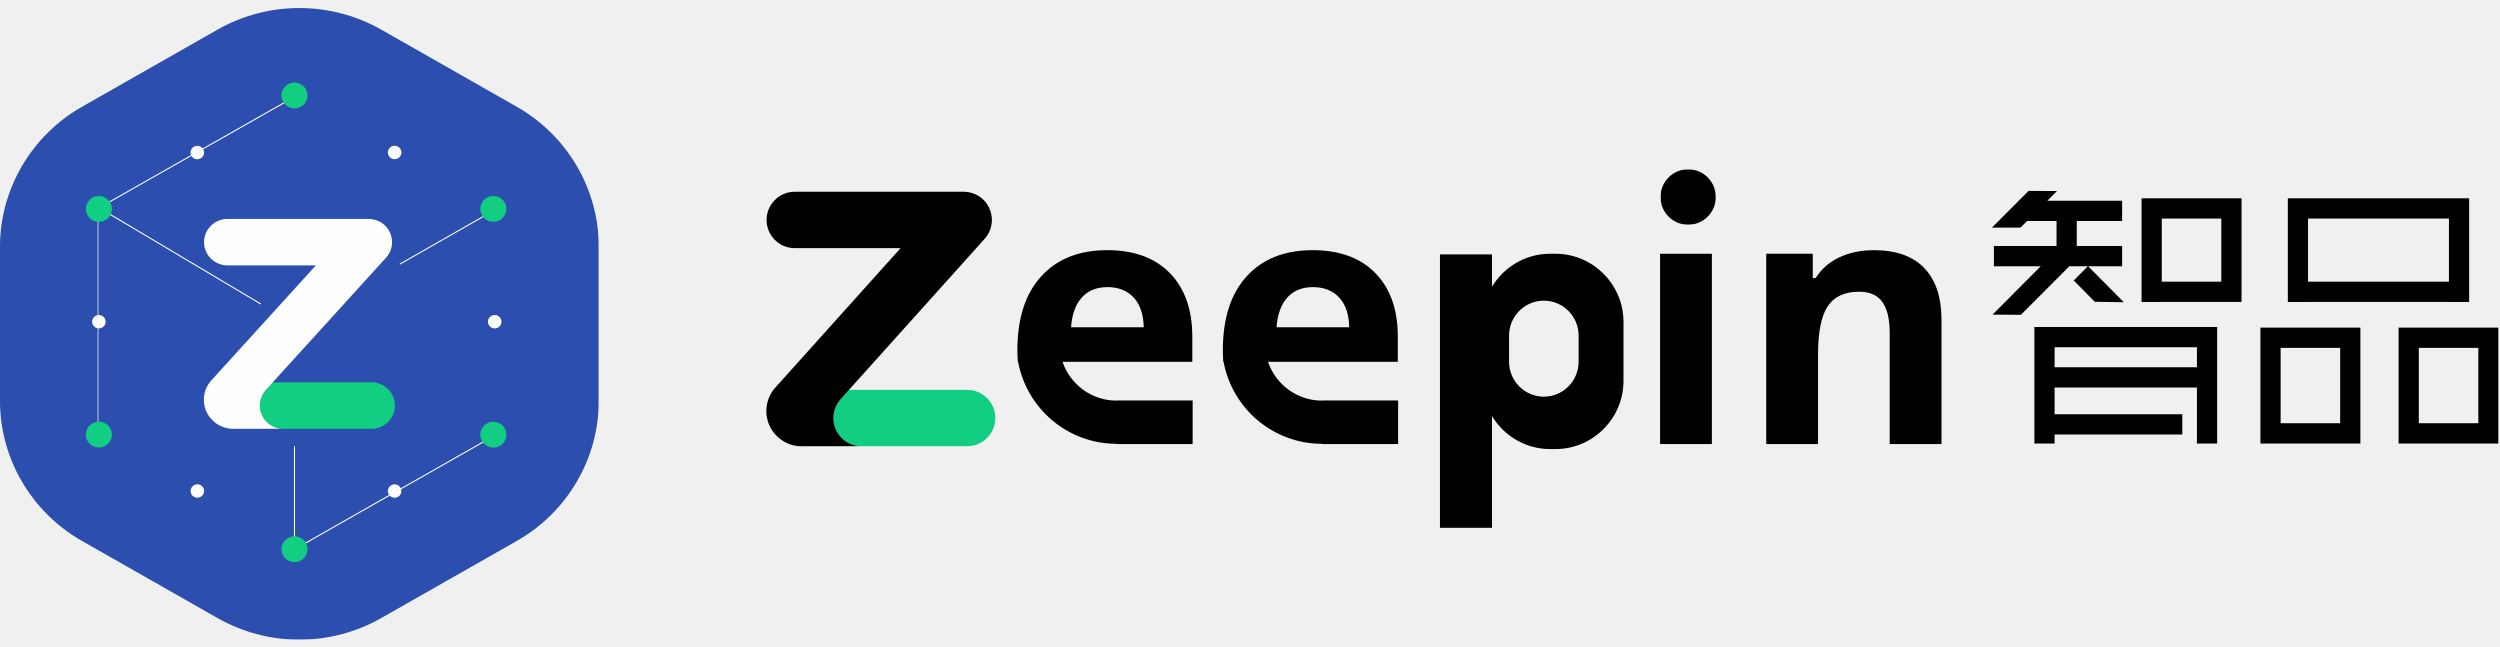
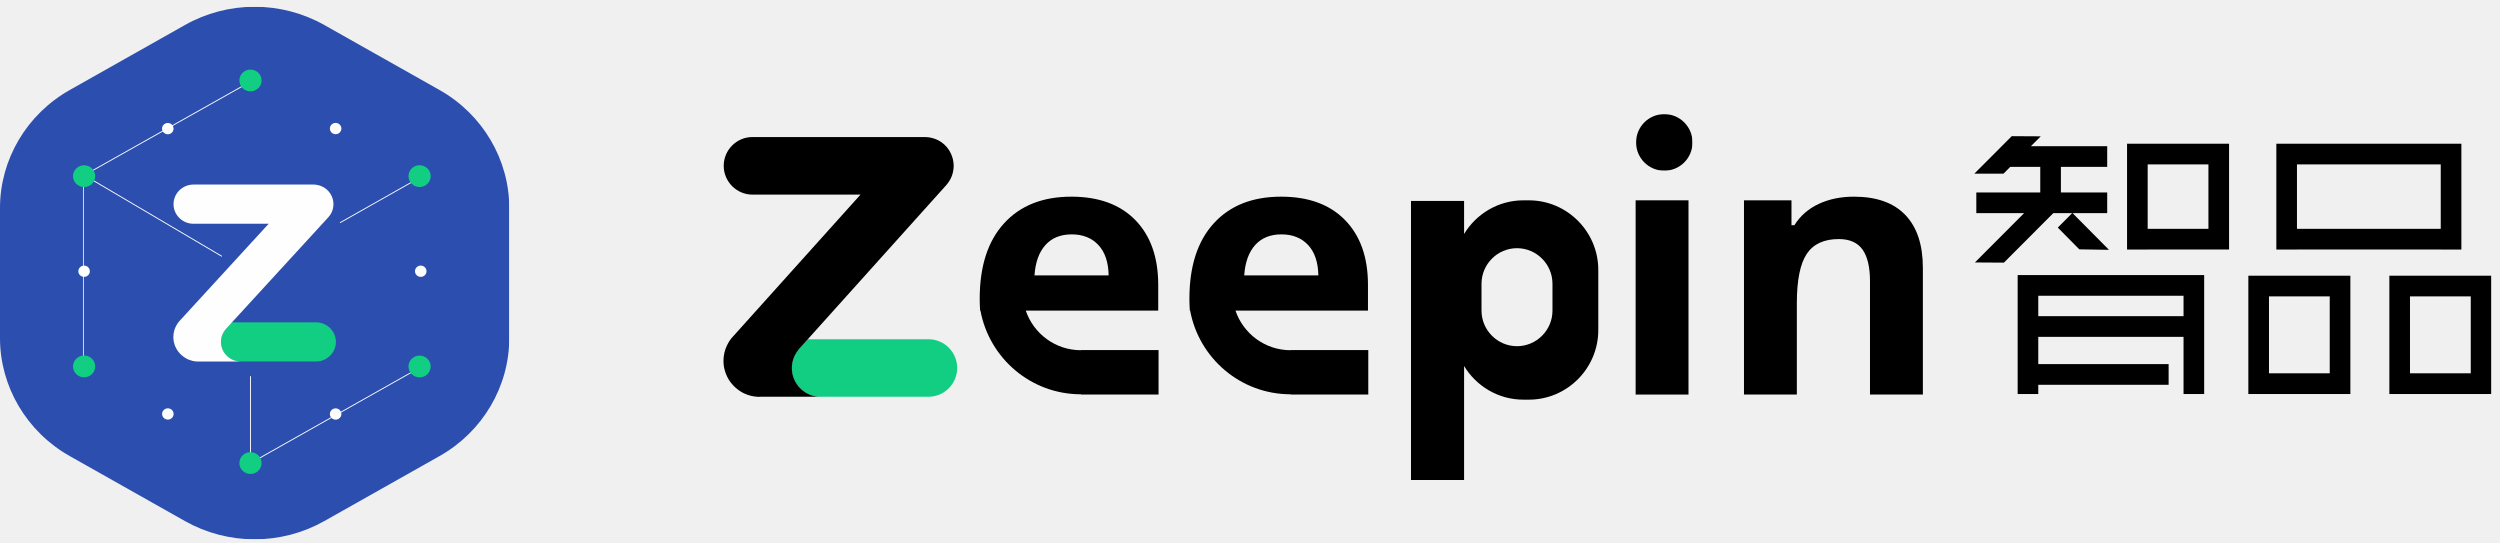
- <svg xmlns="http://www.w3.org/2000/svg" xmlns:xlink="http://www.w3.org/1999/xlink" width="174px" height="45px" viewBox="0 0 174 45" version="1.1">
+ <svg xmlns="http://www.w3.org/2000/svg" xmlns:xlink="http://www.w3.org/1999/xlink" width="166px" height="36px" viewBox="0 0 166 36" version="1.1">
  <defs>
-     <polygon id="path-1" points="0.302 0.199 4.151 0.199 4.151 4.058 0.302 4.058 0.302 0.199" />
-     <polygon id="path-3" points="0 25.152 120.563 25.152 120.563 0.199 0 0.199" />
-     <polygon id="path-5" points="2.26880439e-16 44.517 2.26880439e-16 0.554 41.674 0.554 41.674 44.517 0 44.517" />
-     <polygon id="path-7" points="0 44.522 41.675 44.522 41.675 0.558 0 0.558" />
+     <polygon id="path-1" points="0.294 0.194 4.042 0.194 4.042 3.951 0.294 3.951 0.294 0.194" />
+     <polygon id="path-3" points="0 24.49 117.391 24.49 117.391 0.194 0 0.194" />
+     <polygon id="path-5" points="1.84091585e-16 35.807 1.84091585e-16 0.445 33.815 0.445 33.815 35.807 0 35.807" />
+     <polygon id="path-7" points="0 35.811 33.815 35.811 33.815 0.449 0 0.449" />
  </defs>
-   <g id="Page-2" stroke="none" stroke-width="1" fill="none" fill-rule="evenodd">
-     <g id="001_01_home" transform="translate(-36, -24)">
-       <g id="导航">
-         <g id="logo" transform="translate(36, 24)">
-           <g id="Page-1" transform="translate(53.33668, 11.28302)">
-             <polygon id="Fill-1" fill="#000000" points="62.205 19.623 65.81 19.623 65.81 6.378 62.205 6.378" />
-             <g id="Group-24" transform="translate(0, 0.300684)">
-               <path d="M81.792,19.323 L78.186,19.323 L78.186,11.587 C78.186,10.631 78.017,9.914 77.678,9.436 C77.339,8.959 76.8,8.72 76.059,8.72 C75.051,8.72 74.322,9.057 73.872,9.732 C73.424,10.408 73.198,11.528 73.198,13.091 L73.198,19.323 L69.593,19.323 L69.593,6.078 L72.832,6.078 L72.832,7.772 L73.032,7.772 C73.435,7.132 73.988,6.648 74.694,6.32 C75.399,5.992 76.201,5.829 77.1,5.829 C78.636,5.829 79.802,6.246 80.599,7.079 C81.395,7.911 81.792,9.114 81.792,10.686 L81.792,19.323 Z" id="Fill-2" fill="#000000" />
-               <path d="M21.953,9.128 C22.385,8.644 22.984,8.399 23.75,8.399 C24.513,8.399 25.12,8.644 25.571,9.128 C26.019,9.612 26.251,10.302 26.267,11.196 L21.209,11.196 C21.272,10.302 21.519,9.612 21.953,9.128 L21.953,9.128 Z M24.378,16.29 L24.378,16.3 C22.631,16.3 21.148,15.17 20.616,13.599 L29.648,13.599 L29.648,11.847 C29.648,9.969 29.127,8.494 28.089,7.427 C27.049,6.361 25.593,5.828 23.726,5.828 C21.771,5.828 20.24,6.434 19.134,7.648 C18.026,8.859 17.473,10.576 17.473,12.795 C17.473,13.072 17.484,13.339 17.503,13.599 L17.524,13.599 C18.127,16.847 20.963,19.305 24.378,19.305 L24.378,19.323 L29.671,19.323 L29.671,16.29 L24.378,16.29 Z" id="Fill-4" fill="#000000" />
-               <path d="M35.512,11.196 C35.573,10.302 35.824,9.613 36.256,9.128 C36.691,8.644 37.29,8.399 38.052,8.399 C38.815,8.399 39.421,8.644 39.872,9.128 C40.321,9.613 40.552,10.302 40.568,11.196 L35.512,11.196 Z M38.68,16.29 L38.68,16.3 C36.932,16.3 35.45,15.17 34.916,13.599 L43.95,13.599 L43.951,13.599 L43.951,11.847 C43.951,9.968 43.433,8.493 42.39,7.427 C41.352,6.361 39.898,5.828 38.029,5.828 L38.029,5.828 L38.027,5.828 C36.072,5.828 34.541,6.434 33.434,7.648 C32.328,8.859 31.774,10.576 31.774,12.795 C31.774,13.072 31.785,13.339 31.804,13.599 L31.806,13.599 L31.825,13.599 C32.427,16.847 35.265,19.305 38.68,19.305 L38.68,19.323 L43.973,19.323 L43.973,16.29 L38.68,16.29 Z" id="Fill-6" fill="#000000" />
-               <path d="M56.534,13.6 C56.534,14.933 55.446,16.025 54.114,16.025 C52.784,16.025 51.694,14.933 51.694,13.6 L51.694,11.767 C51.694,10.433 52.784,9.342 54.114,9.342 C55.446,9.342 56.534,10.433 56.534,11.767 L56.534,13.6 Z M54.927,6.078 L54.547,6.078 C52.837,6.078 51.336,7.001 50.506,8.373 L50.506,6.121 L46.884,6.121 L46.884,25.152 L50.506,25.152 L50.506,17.376 C51.336,18.747 52.837,19.671 54.547,19.671 L54.927,19.671 C57.529,19.671 59.658,17.537 59.658,14.929 L59.658,10.819 C59.658,8.212 57.529,6.078 54.927,6.078 L54.927,6.078 Z" id="Fill-8" fill="#000000" />
-               <g id="Group-12" transform="translate(61.93252, 0)">
+   <g id="Page-3" stroke="none" stroke-width="1" fill="none" fill-rule="evenodd">
+     <g id="006_01_购物车" transform="translate(-29, -18)">
+       <g id="Group">
+         <g id="logo" transform="translate(29, 18)">
+           <g id="Page-1-Copy" transform="translate(48.03835, 7.09136)">
+             <polygon id="Fill-1" fill="#000000" points="60.568 19.107 64.078 19.107 64.078 6.21 60.568 6.21" />
+             <g id="Group-24" transform="translate(0, 0.292771)">
+               <path d="M79.64,18.815 L76.129,18.815 L76.129,11.282 C76.129,10.352 75.964,9.653 75.634,9.188 C75.304,8.723 74.779,8.49 74.057,8.49 C73.076,8.49 72.366,8.819 71.928,9.476 C71.491,10.134 71.272,11.225 71.272,12.747 L71.272,18.815 L67.762,18.815 L67.762,5.918 L70.916,5.918 L70.916,7.568 L71.11,7.568 C71.502,6.945 72.041,6.473 72.728,6.154 C73.414,5.834 74.196,5.675 75.071,5.675 C76.567,5.675 77.702,6.082 78.477,6.892 C79.253,7.703 79.64,8.875 79.64,10.405 L79.64,18.815 Z" id="Fill-2" fill="#000000" />
+               <path d="M21.376,8.888 C21.796,8.417 22.379,8.178 23.125,8.178 C23.868,8.178 24.459,8.417 24.898,8.888 C25.335,9.359 25.56,10.031 25.575,10.901 L20.651,10.901 C20.712,10.031 20.953,9.359 21.376,8.888 L21.376,8.888 Z M23.737,15.861 L23.737,15.871 C22.036,15.871 20.592,14.771 20.073,13.241 L28.868,13.241 L28.868,11.535 C28.868,9.706 28.361,8.27 27.35,7.232 C26.337,6.194 24.919,5.675 23.101,5.675 C21.198,5.675 19.707,6.264 18.63,7.447 C17.552,8.626 17.014,10.298 17.014,12.458 C17.014,12.728 17.023,12.988 17.042,13.241 L17.063,13.241 C17.65,16.403 20.412,18.797 23.737,18.797 L23.737,18.814 L28.89,18.814 L28.89,15.861 L23.737,15.861 Z" id="Fill-4" fill="#000000" />
+               <path d="M34.578,10.901 C34.637,10.031 34.882,9.36 35.302,8.888 C35.725,8.417 36.308,8.178 37.05,8.178 C37.793,8.178 38.384,8.417 38.823,8.888 C39.26,9.36 39.484,10.031 39.501,10.901 L34.578,10.901 Z M37.662,15.861 L37.662,15.871 C35.96,15.871 34.517,14.771 33.997,13.241 L42.793,13.241 L42.795,13.241 L42.795,11.535 C42.795,9.706 42.29,8.27 41.275,7.232 C40.264,6.193 38.848,5.675 37.028,5.675 L37.028,5.675 L37.027,5.675 C35.122,5.675 33.632,6.264 32.554,7.447 C31.477,8.626 30.938,10.298 30.938,12.458 C30.938,12.728 30.949,12.988 30.967,13.241 L30.969,13.241 L30.987,13.241 C31.574,16.403 34.337,18.797 37.662,18.797 L37.662,18.814 L42.816,18.814 L42.816,15.861 L37.662,15.861 Z" id="Fill-6" fill="#000000" />
+               <path d="M55.046,13.242 C55.046,14.54 53.987,15.603 52.69,15.603 C51.395,15.603 50.334,14.54 50.334,13.242 L50.334,11.457 C50.334,10.158 51.395,9.096 52.69,9.096 C53.987,9.096 55.046,10.158 55.046,11.457 L55.046,13.242 Z M53.482,5.918 L53.112,5.918 C51.447,5.918 49.985,6.817 49.177,8.152 L49.177,5.96 L45.651,5.96 L45.651,24.49 L49.177,24.49 L49.177,16.919 C49.985,18.254 51.447,19.153 53.112,19.153 L53.482,19.153 C56.015,19.153 58.088,17.075 58.088,14.536 L58.088,10.535 C58.088,7.996 56.015,5.918 53.482,5.918 L53.482,5.918 Z" id="Fill-8" fill="#000000" />
+               <g id="Group-12" transform="translate(60.30272, 0)">
                <mask id="mask-2" fill="white">
                  <use xlink:href="#path-1" />
                </mask>
                <g id="Clip-11" />
-                 <path d="M4.151,2.128 C4.151,1.063 3.29,0.199 2.226,0.199 C1.163,0.199 0.302,1.063 0.302,2.128 C0.302,3.193 1.163,4.058 2.226,4.058 C3.29,4.058 4.151,3.193 4.151,2.128" id="Fill-10" fill="#000000" mask="url(#mask-2)" />
+                 <path d="M4.042,2.072 C4.042,1.035 3.203,0.193 2.167,0.193 C1.133,0.193 0.294,1.035 0.294,2.072 C0.294,3.109 1.133,3.951 2.167,3.951 C3.203,3.951 4.042,3.109 4.042,2.072" id="Fill-10" fill="#000000" mask="url(#mask-2)" />
              </g>
-               <path d="M15.939,17.51 C15.939,18.589 15.058,19.473 13.983,19.473 L6.608,19.473 C5.672,19.473 4.894,18.815 4.698,17.938 C4.698,17.933 4.695,17.928 4.695,17.921 C4.668,17.79 4.652,17.653 4.652,17.513 C4.652,17.214 4.719,16.929 4.843,16.676 C4.846,16.672 4.846,16.667 4.848,16.665 C4.923,16.509 5.018,16.363 5.127,16.234 L5.125,16.234 L5.737,15.55 L13.983,15.55 C14.521,15.55 15.01,15.771 15.364,16.126 C15.718,16.482 15.939,16.971 15.939,17.51" id="Fill-13" fill="#12CE83" />
-               <path d="M15.699,3.725 C15.699,3.739 15.697,3.749 15.697,3.762 C15.697,3.8 15.694,3.838 15.692,3.875 C15.689,3.902 15.685,3.929 15.683,3.956 C15.678,3.994 15.673,4.031 15.665,4.069 C15.661,4.096 15.656,4.12 15.651,4.145 C15.643,4.184 15.632,4.228 15.619,4.271 C15.614,4.288 15.61,4.306 15.605,4.322 C15.59,4.373 15.571,4.422 15.549,4.47 C15.546,4.478 15.544,4.487 15.541,4.495 C15.517,4.548 15.49,4.604 15.464,4.656 L15.46,4.658 C15.401,4.769 15.331,4.874 15.251,4.971 L15.248,4.971 C15.232,4.993 15.216,5.014 15.197,5.036 L5.75,15.55 L5.138,16.235 L5.141,16.235 C5.031,16.364 4.936,16.509 4.861,16.665 C4.859,16.667 4.859,16.673 4.856,16.675 C4.732,16.929 4.665,17.214 4.665,17.513 C4.665,17.653 4.681,17.79 4.708,17.922 C4.708,17.928 4.711,17.933 4.711,17.938 C4.907,18.815 5.687,19.473 6.621,19.473 L2.509,19.473 C2.487,19.476 2.466,19.476 2.444,19.476 C2.395,19.476 2.35,19.476 2.301,19.473 C2.16,19.464 2.022,19.442 1.888,19.413 C1.883,19.413 1.877,19.411 1.872,19.408 C1.762,19.381 1.654,19.345 1.549,19.306 L1.547,19.303 L1.542,19.303 C1.542,19.301 1.539,19.301 1.537,19.301 C1.534,19.298 1.532,19.298 1.528,19.294 C1.491,19.279 1.45,19.265 1.413,19.246 C1.411,19.246 1.411,19.243 1.408,19.243 C1.394,19.238 1.377,19.23 1.365,19.222 C1.319,19.201 1.275,19.177 1.233,19.153 C1.233,19.153 1.23,19.153 1.23,19.15 C1.093,19.071 0.962,18.978 0.844,18.869 C0.8,18.835 0.761,18.794 0.72,18.754 C0.717,18.752 0.715,18.752 0.715,18.748 C0.677,18.711 0.645,18.672 0.61,18.635 C0.586,18.609 0.564,18.582 0.54,18.552 C0.534,18.543 0.526,18.536 0.519,18.528 C0.494,18.495 0.47,18.46 0.446,18.428 C0.441,18.422 0.438,18.42 0.435,18.414 C0.432,18.409 0.429,18.407 0.424,18.402 C0.392,18.358 0.363,18.312 0.339,18.266 C0.333,18.259 0.33,18.247 0.325,18.239 C0.32,18.229 0.311,18.215 0.306,18.205 C0.293,18.178 0.277,18.154 0.264,18.127 C0.257,18.116 0.252,18.103 0.247,18.089 C0.231,18.057 0.215,18.024 0.201,17.989 L0.199,17.987 C0.175,17.936 0.155,17.884 0.136,17.833 C0.107,17.749 0.085,17.666 0.065,17.578 C0.065,17.569 0.061,17.564 0.059,17.556 C0.054,17.537 0.048,17.518 0.046,17.499 C0.043,17.486 0.041,17.469 0.037,17.454 C0.037,17.448 0.034,17.44 0.034,17.432 C0.032,17.423 0.032,17.416 0.029,17.408 C0.024,17.37 0.019,17.33 0.014,17.289 L0.014,17.255 C0.01,17.238 0.01,17.224 0.008,17.209 L0.008,17.192 C0.003,17.139 0,17.085 0,17.029 C0,16.648 0.085,16.291 0.24,15.97 C0.24,15.968 0.242,15.968 0.242,15.965 C0.325,15.793 0.424,15.628 0.545,15.484 C0.55,15.477 0.553,15.472 0.556,15.47 L0.715,15.292 L0.717,15.29 L9.345,5.687 L1.974,5.687 C0.897,5.687 0.017,4.804 0.017,3.725 C0.017,2.645 0.897,1.762 1.974,1.762 L13.741,1.762 C13.758,1.762 13.777,1.764 13.794,1.764 C13.823,1.768 13.849,1.768 13.879,1.771 C13.91,1.773 13.945,1.776 13.978,1.778 C14.015,1.783 14.051,1.789 14.085,1.798 C14.109,1.8 14.133,1.805 14.158,1.81 C14.206,1.819 14.254,1.832 14.305,1.849 C14.311,1.851 14.319,1.851 14.327,1.854 C14.59,1.934 14.837,2.072 15.052,2.265 C15.324,2.51 15.508,2.814 15.608,3.141 C15.608,3.144 15.61,3.146 15.61,3.149 C15.627,3.202 15.641,3.256 15.654,3.312 C15.656,3.329 15.659,3.343 15.661,3.358 C15.67,3.404 15.678,3.447 15.683,3.493 C15.685,3.515 15.689,3.539 15.689,3.564 C15.694,3.601 15.694,3.642 15.697,3.681 C15.697,3.698 15.699,3.711 15.699,3.725" id="Fill-15" fill="#000000" />
+               <path d="M15.519,17.049 C15.519,18.1 14.662,18.96 13.615,18.96 L6.434,18.96 C5.523,18.96 4.765,18.32 4.574,17.466 C4.574,17.461 4.572,17.456 4.572,17.45 C4.546,17.322 4.529,17.189 4.529,17.052 C4.529,16.761 4.595,16.483 4.716,16.237 C4.718,16.234 4.718,16.229 4.72,16.226 C4.794,16.074 4.885,15.933 4.992,15.807 L4.99,15.807 L5.586,15.141 L13.615,15.141 C14.138,15.141 14.615,15.356 14.96,15.701 C15.305,16.048 15.519,16.525 15.519,17.049" id="Fill-13" fill="#12CE83" />
+               <path d="M15.286,3.627 C15.286,3.64 15.284,3.65 15.284,3.663 C15.284,3.7 15.281,3.737 15.279,3.773 C15.276,3.799 15.273,3.826 15.27,3.852 C15.265,3.889 15.26,3.925 15.253,3.962 C15.249,3.988 15.244,4.012 15.239,4.036 C15.232,4.074 15.22,4.116 15.208,4.159 C15.203,4.175 15.199,4.192 15.194,4.208 C15.18,4.258 15.161,4.305 15.14,4.353 C15.137,4.36 15.135,4.369 15.132,4.376 C15.109,4.429 15.083,4.483 15.057,4.533 L15.053,4.536 C14.996,4.644 14.928,4.746 14.85,4.84 L14.847,4.84 C14.831,4.861 14.816,4.882 14.797,4.904 L5.599,15.141 L5.002,15.807 L5.006,15.807 C4.898,15.933 4.806,16.075 4.733,16.226 C4.731,16.229 4.731,16.234 4.728,16.236 C4.608,16.484 4.542,16.761 4.542,17.052 C4.542,17.189 4.558,17.322 4.584,17.45 C4.584,17.456 4.587,17.461 4.587,17.466 C4.778,18.32 5.537,18.961 6.447,18.961 L2.443,18.961 C2.422,18.963 2.401,18.963 2.38,18.963 C2.332,18.963 2.288,18.963 2.241,18.961 C2.103,18.952 1.969,18.931 1.839,18.902 C1.834,18.902 1.828,18.9 1.823,18.897 C1.716,18.871 1.61,18.836 1.509,18.798 L1.506,18.795 L1.501,18.795 C1.501,18.793 1.499,18.793 1.496,18.793 C1.494,18.79 1.491,18.79 1.488,18.787 C1.452,18.772 1.412,18.758 1.376,18.739 C1.373,18.739 1.373,18.737 1.371,18.737 C1.357,18.732 1.341,18.724 1.329,18.716 C1.284,18.696 1.242,18.672 1.201,18.649 C1.201,18.649 1.197,18.649 1.197,18.646 C1.064,18.569 0.937,18.478 0.821,18.373 C0.779,18.339 0.741,18.299 0.701,18.261 C0.698,18.258 0.696,18.258 0.696,18.254 C0.659,18.218 0.628,18.181 0.594,18.145 C0.571,18.119 0.55,18.093 0.526,18.064 C0.52,18.055 0.512,18.048 0.505,18.041 C0.481,18.008 0.458,17.975 0.434,17.944 C0.429,17.937 0.427,17.935 0.423,17.93 C0.421,17.925 0.418,17.922 0.413,17.917 C0.382,17.875 0.354,17.83 0.33,17.786 C0.324,17.778 0.321,17.767 0.316,17.76 C0.311,17.75 0.303,17.736 0.298,17.726 C0.285,17.7 0.269,17.676 0.257,17.65 C0.251,17.639 0.246,17.626 0.241,17.613 C0.225,17.582 0.21,17.549 0.196,17.516 L0.194,17.513 C0.17,17.464 0.151,17.414 0.133,17.364 C0.104,17.282 0.083,17.201 0.063,17.115 C0.063,17.107 0.06,17.102 0.057,17.094 C0.052,17.076 0.047,17.057 0.045,17.038 C0.042,17.026 0.04,17.01 0.036,16.995 C0.036,16.989 0.033,16.981 0.033,16.974 C0.031,16.965 0.031,16.957 0.029,16.95 C0.024,16.913 0.019,16.874 0.014,16.834 L0.014,16.801 C0.01,16.785 0.01,16.771 0.007,16.756 L0.007,16.74 C0.002,16.688 0,16.635 0,16.581 C0,16.21 0.083,15.862 0.233,15.55 C0.233,15.547 0.236,15.547 0.236,15.545 C0.316,15.377 0.413,15.217 0.531,15.076 C0.536,15.07 0.538,15.065 0.541,15.062 L0.696,14.89 L0.698,14.887 L9.099,5.538 L1.922,5.538 C0.873,5.538 0.016,4.677 0.016,3.627 C0.016,2.576 0.873,1.715 1.922,1.715 L13.379,1.715 C13.395,1.715 13.414,1.718 13.431,1.718 C13.459,1.722 13.485,1.722 13.513,1.724 C13.544,1.727 13.578,1.729 13.61,1.732 C13.646,1.737 13.681,1.742 13.714,1.75 C13.738,1.753 13.761,1.758 13.785,1.763 C13.832,1.771 13.879,1.784 13.929,1.8 C13.934,1.802 13.943,1.802 13.95,1.805 C14.206,1.883 14.446,2.018 14.656,2.205 C14.92,2.444 15.1,2.74 15.197,3.058 C15.197,3.061 15.199,3.063 15.199,3.066 C15.216,3.118 15.229,3.17 15.242,3.225 C15.244,3.241 15.247,3.255 15.249,3.27 C15.258,3.314 15.265,3.357 15.27,3.401 C15.273,3.423 15.276,3.446 15.276,3.47 C15.281,3.506 15.281,3.546 15.284,3.584 C15.284,3.6 15.286,3.613 15.286,3.627" id="Fill-15" fill="#000000" />
              <mask id="mask-4" fill="white">
                <use xlink:href="#path-3" />
              </mask>
              <g id="Clip-18" />
-               <path d="M89.663,13.978 L99.57,13.978 L99.57,12.585 L89.663,12.585 L89.663,13.978 Z M88.256,11.324 L88.256,12.585 L88.256,19.287 L89.663,19.287 L89.663,18.657 L98.552,18.657 L98.552,17.247 L89.663,17.247 L89.663,15.388 L99.57,15.388 L99.57,19.287 L100.976,19.287 L100.976,12.585 L100.976,11.324 L100.976,11.175 L88.256,11.175 L88.256,11.324 Z" id="Fill-17" fill="#000000" mask="url(#mask-4)" />
-               <path d="M97.123,8.021 L101.267,8.021 L101.267,3.628 L97.123,3.628 L97.123,8.021 Z M101.267,2.218 L97.123,2.218 L95.852,2.218 L95.716,2.218 L95.716,9.434 L97.123,9.434 L97.123,9.431 L101.267,9.431 L102.644,9.431 L102.674,9.431 L102.674,2.218 L102.119,2.218 L101.267,2.218 Z" id="Fill-19" fill="#000000" mask="url(#mask-4)" />
-               <path d="M105.395,17.873 L109.539,17.873 L109.539,12.628 L105.395,12.628 L105.395,17.873 Z M109.539,11.218 L105.395,11.218 L104.124,11.218 L103.989,11.218 L103.989,19.287 L105.395,19.287 L109.539,19.287 L110.946,19.287 L110.946,11.218 L110.391,11.218 L109.539,11.218 Z" id="Fill-20" fill="#000000" mask="url(#mask-4)" />
-               <path d="M115.012,17.873 L119.155,17.873 L119.155,12.628 L115.012,12.628 L115.012,17.873 Z M120.009,11.218 L119.155,11.218 L115.012,11.218 L113.741,11.218 L113.605,11.218 L113.605,19.287 L115.012,19.287 L119.155,19.287 L120.563,19.287 L120.563,17.873 L120.563,11.218 L120.009,11.218 Z" id="Fill-21" fill="#000000" mask="url(#mask-4)" />
-               <path d="M107.304,8.021 L117.109,8.021 L117.109,3.628 L107.304,3.628 L107.304,8.021 Z M107.304,9.431 L117.109,9.431 L117.109,9.434 L118.516,9.434 L118.516,2.218 L117.961,2.218 L117.109,2.218 L107.304,2.218 L106.034,2.218 L105.897,2.218 L105.897,8.021 L105.897,9.431 L105.897,9.434 L107.304,9.434 L107.304,9.431 Z" id="Fill-22" fill="#000000" mask="url(#mask-4)" />
-               <polygon id="Fill-23" fill="#000000" mask="url(#mask-4)" points="91.977 6.95 90.993 7.936 92.46 9.42 94.483 9.453 92 6.95 94.363 6.95 94.363 5.54 91.205 5.54 91.205 3.796 94.363 3.796 94.363 2.386 89.158 2.386 89.831 1.713 87.854 1.702 85.303 4.257 87.292 4.258 87.752 3.796 89.798 3.796 89.798 5.54 85.438 5.54 85.438 6.95 88.697 6.95 85.341 10.314 87.318 10.327 90.687 6.95" />
+               <path d="M87.303,13.61 L96.949,13.61 L96.949,12.254 L87.303,12.254 L87.303,13.61 Z M85.934,11.026 L85.934,12.254 L85.934,18.779 L87.303,18.779 L87.303,18.166 L95.958,18.166 L95.958,16.793 L87.303,16.793 L87.303,14.983 L96.949,14.983 L96.949,18.779 L98.319,18.779 L98.319,12.254 L98.319,11.026 L98.319,10.881 L85.934,10.881 L85.934,11.026 Z" id="Fill-17" fill="#000000" mask="url(#mask-4)" />
+               <path d="M94.567,7.81 L98.602,7.81 L98.602,3.532 L94.567,3.532 L94.567,7.81 Z M98.602,2.159 L94.567,2.159 L93.329,2.159 L93.198,2.159 L93.198,9.186 L94.567,9.186 L94.567,9.182 L98.602,9.182 L99.943,9.182 L99.972,9.182 L99.972,2.159 L99.432,2.159 L98.602,2.159 Z" id="Fill-19" fill="#000000" mask="url(#mask-4)" />
+               <path d="M102.622,17.403 L106.656,17.403 L106.656,12.296 L102.622,12.296 L102.622,17.403 Z M106.656,10.923 L102.622,10.923 L101.384,10.923 L101.252,10.923 L101.252,18.779 L102.622,18.779 L106.656,18.779 L108.026,18.779 L108.026,10.923 L107.486,10.923 L106.656,10.923 Z" id="Fill-20" fill="#000000" mask="url(#mask-4)" />
+               <path d="M111.985,17.403 L116.02,17.403 L116.02,12.296 L111.985,12.296 L111.985,17.403 Z M116.851,10.923 L116.02,10.923 L111.985,10.923 L110.748,10.923 L110.615,10.923 L110.615,18.779 L111.985,18.779 L116.02,18.779 L117.391,18.779 L117.391,17.403 L117.391,10.923 L116.851,10.923 Z" id="Fill-21" fill="#000000" mask="url(#mask-4)" />
+               <path d="M104.48,7.81 L114.027,7.81 L114.027,3.532 L104.48,3.532 L104.48,7.81 Z M104.48,9.182 L114.027,9.182 L114.027,9.186 L115.397,9.186 L115.397,2.159 L114.857,2.159 L114.027,2.159 L104.48,2.159 L103.243,2.159 L103.111,2.159 L103.111,7.81 L103.111,9.182 L103.111,9.186 L104.48,9.186 L104.48,9.182 Z" id="Fill-22" fill="#000000" mask="url(#mask-4)" />
+               <polygon id="Fill-23" fill="#000000" mask="url(#mask-4)" points="89.556 6.767 88.599 7.727 90.027 9.172 91.997 9.205 89.579 6.767 91.88 6.767 91.88 5.395 88.805 5.395 88.805 3.696 91.88 3.696 91.88 2.323 86.812 2.323 87.467 1.668 85.542 1.657 83.058 4.145 84.994 4.146 85.442 3.696 87.435 3.696 87.435 5.395 83.189 5.395 83.189 6.767 86.363 6.767 83.095 10.043 85.021 10.055 88.301 6.767" />
            </g>
          </g>
          <g id="Page-1">
-             <g id="Group-3" transform="translate(0, 0.004621)">
+             <g id="Group-3" transform="translate(0, 0.003717)">
              <mask id="mask-6" fill="white">
                <use xlink:href="#path-5" />
              </mask>
              <g id="Clip-2" />
-               <path d="M26.537,2.059 C24.807,1.073 22.836,0.554 20.837,0.554 C18.84,0.554 16.867,1.073 15.137,2.059 L5.702,7.429 C2.185,9.431 -0.001,13.161 -0.001,17.165 L-0.001,27.904 C-0.001,31.909 2.185,35.64 5.702,37.642 L15.137,43.011 C16.867,43.996 18.84,44.517 20.837,44.517 C22.836,44.517 24.807,43.996 26.537,43.011 L35.973,37.642 C39.491,35.64 41.674,31.909 41.674,27.904 L41.674,17.165 C41.674,13.161 39.491,9.431 35.973,7.429 L26.537,2.059 Z" id="Fill-1" fill="#2B4EAF" mask="url(#mask-6)" />
+               <path d="M21.532,1.656 C20.128,0.863 18.529,0.445 16.907,0.445 C15.286,0.445 13.686,0.863 12.282,1.656 L4.627,5.975 C1.773,7.586 -0,10.586 -0,13.807 L-0,22.445 C-0,25.666 1.773,28.667 4.627,30.277 L12.282,34.596 C13.686,35.388 15.286,35.807 16.907,35.807 C18.529,35.807 20.128,35.388 21.532,34.596 L29.189,30.277 C32.043,28.667 33.815,25.666 33.815,22.445 L33.815,13.807 C33.815,10.586 32.043,7.586 29.189,5.975 L21.532,1.656 Z" id="Fill-1" fill="#2B4EAF" mask="url(#mask-6)" />
            </g>
-             <polygon id="Fill-4" fill="#FEFEFE" points="18.138 21.193 6.767 14.43 6.805 14.367 18.176 21.129" />
-             <polygon id="Fill-6" fill="#FEFEFE" points="6.502 14.73 6.465 14.666 20.511 6.69 20.55 6.754" />
-             <polygon id="Fill-8" fill="#FEFEFE" points="27.84 18.419 27.803 18.355 34.578 14.488 34.615 14.553" />
-             <polygon id="Fill-10" fill="#FEFEFE" points="20.571 38.236 20.534 38.171 34.573 30.181 34.61 30.245" />
+             <polygon id="Fill-4" fill="#FEFEFE" points="14.717 17.046 5.49 11.607 5.521 11.556 14.748 16.995" />
+             <polygon id="Fill-6" fill="#FEFEFE" points="5.275 11.848 5.245 11.797 16.643 5.381 16.674 5.433" />
+             <polygon id="Fill-8" fill="#FEFEFE" points="22.589 14.815 22.559 14.764 28.056 11.654 28.086 11.705" />
+             <polygon id="Fill-10" fill="#FEFEFE" points="16.691 30.755 16.661 30.703 28.052 24.276 28.082 24.327" />
            <mask id="mask-8" fill="white">
              <use xlink:href="#path-7" />
            </mask>
            <g id="Clip-13" />
-             <polygon id="Fill-12" fill="#FEFEFE" mask="url(#mask-8)" points="6.784 30.287 6.859 30.287 6.859 14.504 6.784 14.504" />
-             <polygon id="Fill-14" fill="#FEFEFE" mask="url(#mask-8)" points="20.459 38.178 20.535 38.178 20.535 31.055 20.459 31.055" />
-             <path d="M6.882,15.441 C6.381,15.441 5.975,15.038 5.975,14.542 C5.975,14.046 6.381,13.642 6.882,13.642 C7.384,13.642 7.79,14.046 7.79,14.542 C7.79,15.038 7.384,15.441 6.882,15.441 Z" id="Fill-15" fill="#12CE83" mask="url(#mask-8)" />
-             <path d="M7.79,30.249 C7.79,30.745 7.384,31.148 6.882,31.148 C6.381,31.148 5.975,30.745 5.975,30.249 C5.975,29.753 6.381,29.349 6.882,29.349 C7.384,29.349 7.79,29.753 7.79,30.249" id="Fill-16" fill="#12CE83" mask="url(#mask-8)" />
-             <path d="M21.404,38.228 C21.404,38.725 20.999,39.128 20.496,39.128 C19.995,39.128 19.589,38.725 19.589,38.228 C19.589,37.732 19.995,37.329 20.496,37.329 C20.999,37.329 21.404,37.732 21.404,38.228" id="Fill-17" fill="#12CE83" mask="url(#mask-8)" />
-             <path d="M21.404,6.644 C21.404,7.14 20.999,7.543 20.496,7.543 C19.995,7.543 19.589,7.14 19.589,6.644 C19.589,6.148 19.995,5.744 20.496,5.744 C20.999,5.744 21.404,6.148 21.404,6.644" id="Fill-18" fill="#12CE83" mask="url(#mask-8)" />
-             <path d="M35.244,14.54 C35.244,15.036 34.838,15.439 34.335,15.439 C33.834,15.439 33.429,15.036 33.429,14.54 C33.429,14.043 33.834,13.64 34.335,13.64 C34.838,13.64 35.244,14.043 35.244,14.54" id="Fill-19" fill="#12CE83" mask="url(#mask-8)" />
-             <path d="M35.244,30.253 C35.244,30.749 34.838,31.153 34.335,31.153 C33.834,31.153 33.429,30.749 33.429,30.253 C33.429,29.757 33.834,29.354 34.335,29.354 C34.838,29.354 35.244,29.757 35.244,30.253" id="Fill-20" fill="#12CE83" mask="url(#mask-8)" />
-             <path d="M27.937,10.612 C27.937,10.87 27.726,11.079 27.467,11.079 C27.206,11.079 26.995,10.87 26.995,10.612 C26.995,10.354 27.206,10.146 27.467,10.146 C27.726,10.146 27.937,10.354 27.937,10.612" id="Fill-21" fill="#FEFEFE" mask="url(#mask-8)" />
-             <path d="M34.903,22.391 C34.903,22.649 34.691,22.857 34.432,22.857 C34.172,22.857 33.96,22.649 33.96,22.391 C33.96,22.133 34.172,21.925 34.432,21.925 C34.691,21.925 34.903,22.133 34.903,22.391" id="Fill-22" fill="#FEFEFE" mask="url(#mask-8)" />
-             <path d="M14.207,34.172 C14.207,34.43 13.996,34.639 13.736,34.639 C13.476,34.639 13.265,34.43 13.265,34.172 C13.265,33.914 13.476,33.706 13.736,33.706 C13.996,33.706 14.207,33.914 14.207,34.172" id="Fill-23" fill="#FEFEFE" mask="url(#mask-8)" />
-             <path d="M14.203,10.618 C14.203,10.876 13.991,11.084 13.732,11.084 C13.472,11.084 13.26,10.876 13.26,10.618 C13.26,10.36 13.472,10.152 13.732,10.152 C13.991,10.152 14.203,10.36 14.203,10.618" id="Fill-24" fill="#FEFEFE" mask="url(#mask-8)" />
-             <path d="M7.353,22.391 C7.353,22.649 7.142,22.857 6.883,22.857 C6.622,22.857 6.411,22.649 6.411,22.391 C6.411,22.133 6.622,21.925 6.883,21.925 C7.142,21.925 7.353,22.133 7.353,22.391" id="Fill-25" fill="#FEFEFE" mask="url(#mask-8)" />
-             <path d="M27.937,34.177 C27.937,34.435 27.725,34.643 27.466,34.643 C27.206,34.643 26.994,34.435 26.994,34.177 C26.994,33.919 27.206,33.711 27.466,33.711 C27.725,33.711 27.937,33.919 27.937,34.177" id="Fill-26" fill="#FEFEFE" mask="url(#mask-8)" />
-             <path d="M27.488,28.223 C27.488,29.114 26.753,29.842 25.857,29.842 L19.701,29.842 C18.921,29.842 18.27,29.3 18.108,28.577 C18.108,28.572 18.105,28.568 18.105,28.563 C18.083,28.454 18.069,28.341 18.069,28.226 C18.069,27.979 18.125,27.744 18.228,27.535 C18.231,27.533 18.231,27.528 18.233,27.527 C18.295,27.397 18.373,27.278 18.466,27.171 L18.463,27.171 L18.975,26.608 L25.857,26.608 C26.305,26.608 26.712,26.79 27.008,27.082 C27.304,27.375 27.488,27.78 27.488,28.223" id="Fill-27" fill="#12CE83" mask="url(#mask-8)" />
-             <path d="M27.288,16.854 C27.288,16.865 27.286,16.874 27.286,16.886 C27.286,16.916 27.284,16.947 27.282,16.978 C27.279,17.001 27.278,17.023 27.275,17.045 C27.27,17.077 27.266,17.107 27.259,17.138 C27.257,17.16 27.253,17.18 27.247,17.2 C27.241,17.234 27.233,17.269 27.221,17.304 C27.217,17.318 27.214,17.333 27.21,17.346 C27.196,17.39 27.181,17.429 27.163,17.469 C27.16,17.476 27.159,17.483 27.156,17.489 C27.136,17.534 27.114,17.579 27.091,17.623 L27.089,17.624 C27.04,17.716 26.982,17.802 26.914,17.882 L26.912,17.882 C26.898,17.9 26.885,17.917 26.869,17.936 L18.985,26.607 L18.475,27.172 L18.476,27.172 C18.385,27.278 18.307,27.398 18.244,27.526 C18.241,27.529 18.241,27.533 18.24,27.536 C18.137,27.744 18.08,27.979 18.08,28.226 C18.08,28.341 18.093,28.455 18.115,28.563 C18.115,28.567 18.118,28.573 18.118,28.576 C18.282,29.301 18.932,29.843 19.712,29.843 L16.281,29.843 C16.262,29.844 16.245,29.844 16.226,29.844 C16.185,29.844 16.148,29.844 16.107,29.843 C15.989,29.835 15.875,29.818 15.762,29.793 C15.759,29.793 15.753,29.79 15.749,29.789 C15.657,29.767 15.567,29.738 15.48,29.704 L15.478,29.702 L15.473,29.702 C15.473,29.7 15.472,29.7 15.469,29.7 C15.466,29.697 15.464,29.697 15.462,29.696 C15.431,29.682 15.398,29.671 15.366,29.655 C15.363,29.655 15.363,29.653 15.361,29.653 C15.35,29.649 15.337,29.642 15.325,29.636 C15.288,29.617 15.251,29.598 15.215,29.578 C15.215,29.578 15.214,29.578 15.214,29.575 C15.099,29.511 14.989,29.434 14.89,29.345 C14.854,29.316 14.821,29.282 14.787,29.249 C14.786,29.247 14.783,29.247 14.783,29.244 C14.751,29.214 14.725,29.183 14.696,29.151 C14.676,29.129 14.657,29.107 14.638,29.083 C14.632,29.077 14.626,29.069 14.619,29.062 C14.599,29.036 14.579,29.007 14.558,28.981 C14.554,28.976 14.552,28.975 14.55,28.969 C14.548,28.965 14.545,28.963 14.541,28.959 C14.515,28.923 14.489,28.885 14.47,28.848 C14.464,28.841 14.463,28.832 14.458,28.825 C14.454,28.816 14.447,28.806 14.442,28.796 C14.431,28.774 14.418,28.755 14.406,28.732 C14.402,28.723 14.397,28.711 14.393,28.701 C14.38,28.675 14.367,28.647 14.355,28.618 L14.352,28.617 C14.332,28.574 14.316,28.532 14.3,28.49 C14.277,28.421 14.258,28.353 14.241,28.279 C14.241,28.273 14.238,28.267 14.236,28.261 C14.232,28.245 14.226,28.23 14.225,28.215 C14.222,28.203 14.22,28.19 14.218,28.177 C14.218,28.172 14.216,28.165 14.216,28.159 C14.213,28.152 14.213,28.146 14.212,28.139 C14.207,28.108 14.203,28.075 14.197,28.041 L14.197,28.012 C14.196,27.999 14.196,27.989 14.193,27.974 L14.193,27.961 C14.189,27.917 14.187,27.872 14.187,27.826 C14.187,27.513 14.258,27.217 14.386,26.953 C14.386,26.952 14.389,26.952 14.389,26.949 C14.458,26.808 14.541,26.671 14.641,26.552 C14.647,26.547 14.648,26.543 14.651,26.54 L14.783,26.394 L14.786,26.391 L21.985,18.472 L15.834,18.472 C14.935,18.472 14.2,17.744 14.2,16.854 C14.2,15.964 14.935,15.236 15.834,15.236 L25.654,15.236 C25.668,15.236 25.683,15.238 25.699,15.238 C25.722,15.24 25.744,15.24 25.768,15.242 C25.796,15.245 25.825,15.246 25.851,15.249 C25.883,15.253 25.912,15.258 25.941,15.265 C25.961,15.267 25.981,15.271 26.002,15.275 C26.042,15.282 26.083,15.293 26.125,15.306 C26.129,15.309 26.136,15.309 26.144,15.312 C26.363,15.377 26.569,15.491 26.748,15.651 C26.975,15.852 27.13,16.104 27.212,16.372 C27.212,16.375 27.214,16.376 27.214,16.379 C27.227,16.423 27.239,16.468 27.25,16.515 C27.253,16.528 27.255,16.539 27.257,16.552 C27.263,16.59 27.27,16.625 27.275,16.663 C27.278,16.681 27.279,16.701 27.279,16.721 C27.284,16.752 27.284,16.785 27.286,16.819 C27.286,16.832 27.288,16.844 27.288,16.854" id="Fill-28" fill="#FEFEFE" mask="url(#mask-8)" />
+             <polygon id="Fill-12" fill="#FEFEFE" mask="url(#mask-8)" points="5.505 24.361 5.566 24.361 5.566 11.666 5.505 11.666" />
+             <polygon id="Fill-14" fill="#FEFEFE" mask="url(#mask-8)" points="16.601 30.708 16.662 30.708 16.662 24.979 16.601 24.979" />
+             <path d="M5.584,12.42 C5.177,12.42 4.848,12.096 4.848,11.697 C4.848,11.298 5.177,10.973 5.584,10.973 C5.992,10.973 6.321,11.298 6.321,11.697 C6.321,12.096 5.992,12.42 5.584,12.42 Z" id="Fill-15" fill="#12CE83" mask="url(#mask-8)" />
+             <path d="M6.321,24.331 C6.321,24.73 5.992,25.054 5.584,25.054 C5.177,25.054 4.848,24.73 4.848,24.331 C4.848,23.931 5.177,23.607 5.584,23.607 C5.992,23.607 6.321,23.931 6.321,24.331" id="Fill-16" fill="#12CE83" mask="url(#mask-8)" />
+             <path d="M17.368,30.749 C17.368,31.148 17.038,31.472 16.631,31.472 C16.224,31.472 15.895,31.148 15.895,30.749 C15.895,30.35 16.224,30.025 16.631,30.025 C17.038,30.025 17.368,30.35 17.368,30.749" id="Fill-17" fill="#12CE83" mask="url(#mask-8)" />
+             <path d="M17.368,5.344 C17.368,5.743 17.038,6.067 16.631,6.067 C16.224,6.067 15.895,5.743 15.895,5.344 C15.895,4.945 16.224,4.62 16.631,4.62 C17.038,4.62 17.368,4.945 17.368,5.344" id="Fill-18" fill="#12CE83" mask="url(#mask-8)" />
+             <path d="M28.597,11.695 C28.597,12.094 28.268,12.418 27.86,12.418 C27.453,12.418 27.124,12.094 27.124,11.695 C27.124,11.296 27.453,10.971 27.86,10.971 C28.268,10.971 28.597,11.296 28.597,11.695" id="Fill-19" fill="#12CE83" mask="url(#mask-8)" />
+             <path d="M28.597,24.334 C28.597,24.733 28.268,25.058 27.86,25.058 C27.453,25.058 27.124,24.733 27.124,24.334 C27.124,23.935 27.453,23.611 27.86,23.611 C28.268,23.611 28.597,23.935 28.597,24.334" id="Fill-20" fill="#12CE83" mask="url(#mask-8)" />
+             <path d="M22.668,8.536 C22.668,8.744 22.497,8.911 22.287,8.911 C22.075,8.911 21.904,8.744 21.904,8.536 C21.904,8.329 22.075,8.161 22.287,8.161 C22.497,8.161 22.668,8.329 22.668,8.536" id="Fill-21" fill="#FEFEFE" mask="url(#mask-8)" />
+             <path d="M28.32,18.01 C28.32,18.218 28.149,18.385 27.938,18.385 C27.727,18.385 27.555,18.218 27.555,18.01 C27.555,17.803 27.727,17.635 27.938,17.635 C28.149,17.635 28.32,17.803 28.32,18.01" id="Fill-22" fill="#FEFEFE" mask="url(#mask-8)" />
+             <path d="M11.528,27.486 C11.528,27.694 11.356,27.861 11.146,27.861 C10.935,27.861 10.763,27.694 10.763,27.486 C10.763,27.279 10.935,27.112 11.146,27.112 C11.356,27.112 11.528,27.279 11.528,27.486" id="Fill-23" fill="#FEFEFE" mask="url(#mask-8)" />
+             <path d="M11.524,8.541 C11.524,8.748 11.352,8.916 11.142,8.916 C10.931,8.916 10.759,8.748 10.759,8.541 C10.759,8.333 10.931,8.166 11.142,8.166 C11.352,8.166 11.524,8.333 11.524,8.541" id="Fill-24" fill="#FEFEFE" mask="url(#mask-8)" />
+             <path d="M5.966,18.01 C5.966,18.218 5.795,18.385 5.585,18.385 C5.373,18.385 5.202,18.218 5.202,18.01 C5.202,17.803 5.373,17.635 5.585,17.635 C5.795,17.635 5.966,17.803 5.966,18.01" id="Fill-25" fill="#FEFEFE" mask="url(#mask-8)" />
+             <path d="M22.668,27.49 C22.668,27.697 22.496,27.865 22.286,27.865 C22.075,27.865 21.903,27.697 21.903,27.49 C21.903,27.283 22.075,27.115 22.286,27.115 C22.496,27.115 22.668,27.283 22.668,27.49" id="Fill-26" fill="#FEFEFE" mask="url(#mask-8)" />
+             <path d="M22.304,22.701 C22.304,23.418 21.708,24.003 20.98,24.003 L15.985,24.003 C15.352,24.003 14.825,23.567 14.693,22.986 C14.693,22.982 14.69,22.978 14.69,22.974 C14.672,22.887 14.662,22.796 14.662,22.704 C14.662,22.505 14.707,22.316 14.79,22.148 C14.792,22.146 14.792,22.142 14.795,22.141 C14.845,22.037 14.908,21.941 14.983,21.855 L14.981,21.855 L15.396,21.402 L20.98,21.402 C21.344,21.402 21.674,21.548 21.915,21.783 C22.155,22.019 22.304,22.344 22.304,22.701" id="Fill-27" fill="#12CE83" mask="url(#mask-8)" />
+             <path d="M22.142,13.557 C22.142,13.565 22.14,13.572 22.14,13.582 C22.14,13.606 22.139,13.631 22.136,13.657 C22.134,13.674 22.133,13.692 22.131,13.71 C22.127,13.736 22.124,13.76 22.118,13.785 C22.116,13.803 22.113,13.819 22.109,13.835 C22.103,13.862 22.097,13.89 22.087,13.919 C22.084,13.929 22.082,13.942 22.079,13.953 C22.067,13.987 22.055,14.019 22.04,14.052 C22.038,14.057 22.037,14.062 22.035,14.067 C22.018,14.103 22,14.14 21.982,14.175 L21.98,14.176 C21.94,14.25 21.893,14.319 21.838,14.383 L21.836,14.383 C21.825,14.398 21.815,14.412 21.802,14.426 L15.405,21.401 L14.991,21.855 L14.992,21.855 C14.918,21.941 14.854,22.038 14.803,22.141 C14.801,22.143 14.801,22.146 14.8,22.148 C14.716,22.316 14.67,22.505 14.67,22.703 C14.67,22.796 14.681,22.887 14.699,22.975 C14.699,22.978 14.701,22.982 14.701,22.985 C14.834,23.568 15.362,24.004 15.995,24.004 L13.21,24.004 C13.195,24.005 13.181,24.005 13.166,24.005 C13.133,24.005 13.103,24.005 13.07,24.004 C12.973,23.998 12.881,23.984 12.79,23.964 C12.787,23.964 12.782,23.962 12.779,23.961 C12.704,23.943 12.631,23.92 12.56,23.892 L12.559,23.891 L12.555,23.891 C12.555,23.889 12.554,23.889 12.552,23.889 C12.549,23.887 12.547,23.887 12.546,23.886 C12.52,23.874 12.494,23.866 12.468,23.853 C12.466,23.853 12.466,23.851 12.464,23.851 C12.455,23.848 12.444,23.843 12.435,23.837 C12.405,23.823 12.375,23.807 12.346,23.791 C12.346,23.791 12.345,23.791 12.345,23.789 C12.251,23.737 12.162,23.675 12.082,23.604 C12.053,23.58 12.026,23.553 11.998,23.527 C11.997,23.525 11.995,23.525 11.995,23.523 C11.969,23.498 11.948,23.473 11.924,23.448 C11.908,23.43 11.893,23.412 11.877,23.393 C11.873,23.388 11.867,23.381 11.862,23.376 C11.846,23.355 11.83,23.332 11.813,23.311 C11.809,23.307 11.807,23.306 11.806,23.301 C11.804,23.298 11.802,23.296 11.799,23.293 C11.777,23.265 11.757,23.234 11.741,23.203 C11.736,23.198 11.735,23.191 11.731,23.186 C11.728,23.178 11.722,23.17 11.718,23.162 C11.71,23.144 11.699,23.129 11.689,23.111 C11.686,23.103 11.682,23.094 11.678,23.085 C11.668,23.064 11.657,23.042 11.647,23.019 L11.645,23.018 C11.629,22.983 11.616,22.95 11.603,22.916 C11.584,22.86 11.569,22.805 11.555,22.746 C11.555,22.741 11.553,22.737 11.551,22.732 C11.548,22.719 11.543,22.706 11.542,22.695 C11.54,22.685 11.538,22.675 11.537,22.664 C11.537,22.66 11.535,22.655 11.535,22.649 C11.533,22.644 11.533,22.639 11.532,22.634 C11.527,22.608 11.524,22.582 11.52,22.555 L11.52,22.532 C11.519,22.521 11.519,22.513 11.517,22.501 L11.517,22.49 C11.513,22.455 11.511,22.419 11.511,22.382 C11.511,22.13 11.569,21.892 11.673,21.68 C11.673,21.678 11.675,21.678 11.675,21.676 C11.731,21.563 11.799,21.453 11.88,21.357 C11.884,21.353 11.886,21.35 11.888,21.348 L11.995,21.23 L11.997,21.228 L17.839,14.858 L12.848,14.858 C12.118,14.858 11.522,14.273 11.522,13.557 C11.522,12.84 12.118,12.255 12.848,12.255 L20.816,12.255 C20.827,12.255 20.84,12.257 20.853,12.257 C20.871,12.258 20.889,12.258 20.908,12.26 C20.931,12.262 20.954,12.263 20.976,12.265 C21.002,12.269 21.025,12.273 21.049,12.278 C21.065,12.28 21.081,12.283 21.098,12.286 C21.13,12.292 21.164,12.301 21.198,12.312 C21.201,12.314 21.207,12.314 21.213,12.316 C21.391,12.369 21.558,12.46 21.703,12.589 C21.888,12.751 22.013,12.953 22.08,13.169 C22.08,13.171 22.082,13.172 22.082,13.174 C22.092,13.21 22.102,13.246 22.111,13.284 C22.113,13.294 22.115,13.303 22.116,13.313 C22.121,13.344 22.127,13.372 22.131,13.403 C22.133,13.418 22.134,13.433 22.134,13.449 C22.139,13.474 22.139,13.501 22.14,13.528 C22.14,13.539 22.142,13.548 22.142,13.557" id="Fill-28" fill="#FEFEFE" mask="url(#mask-8)" />
          </g>
        </g>
      </g>
    </g>
  </g>
</svg>
